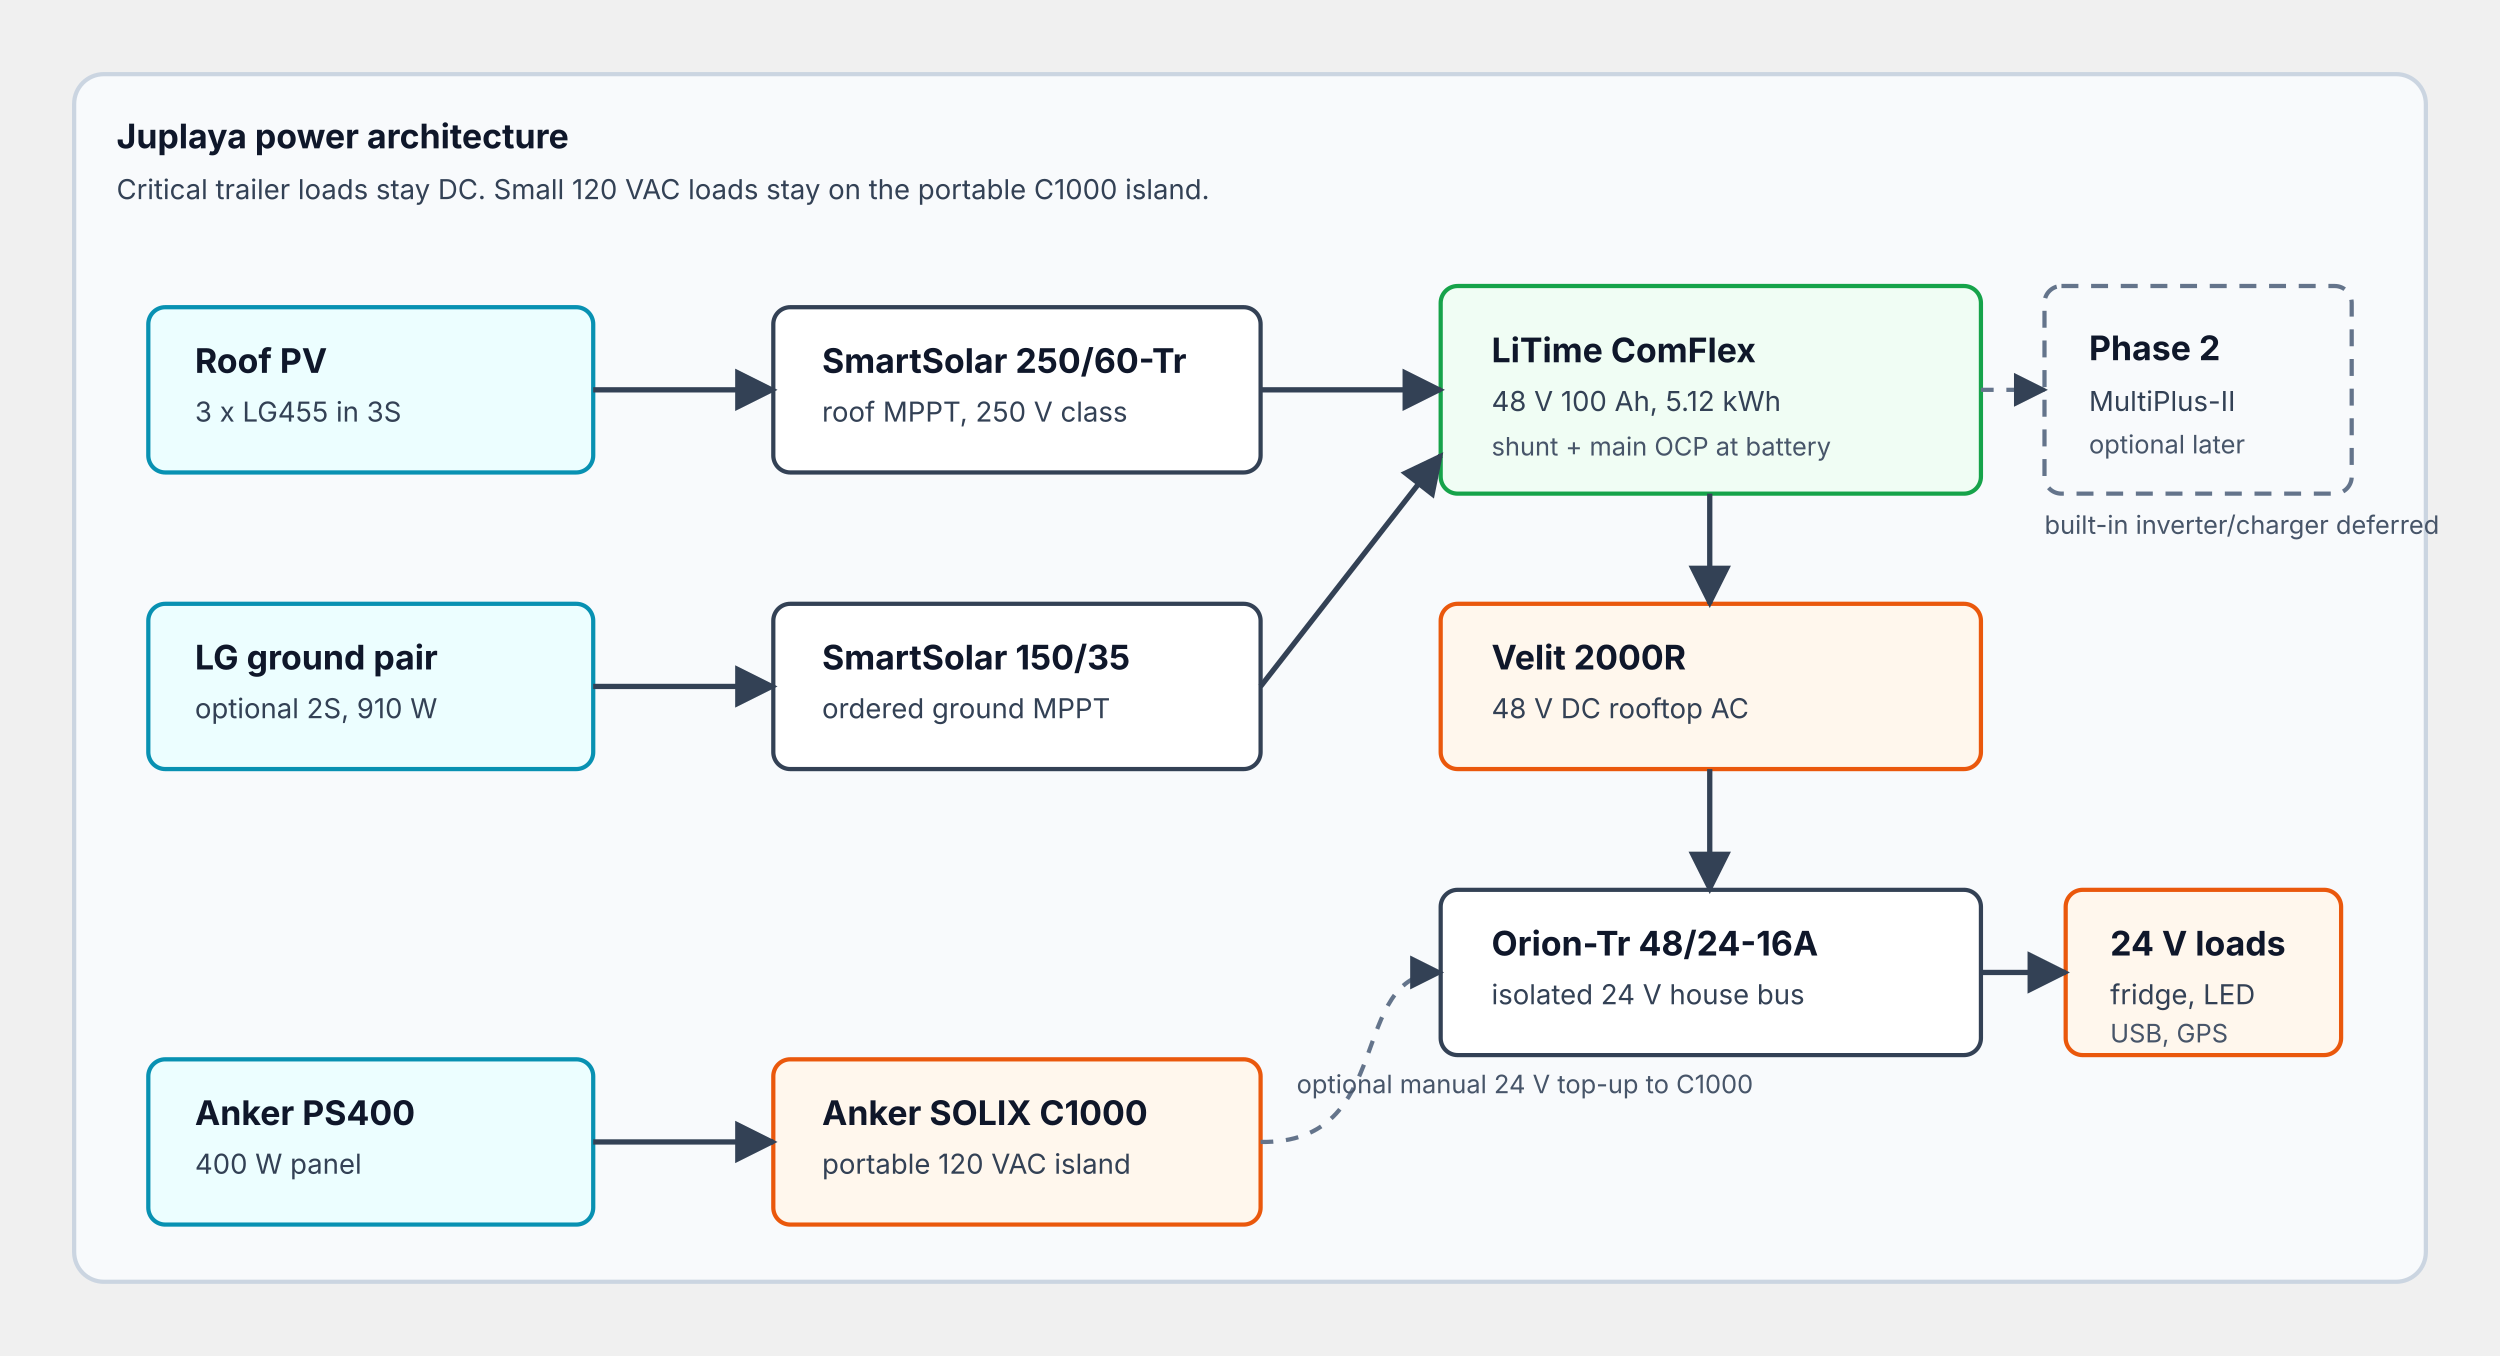
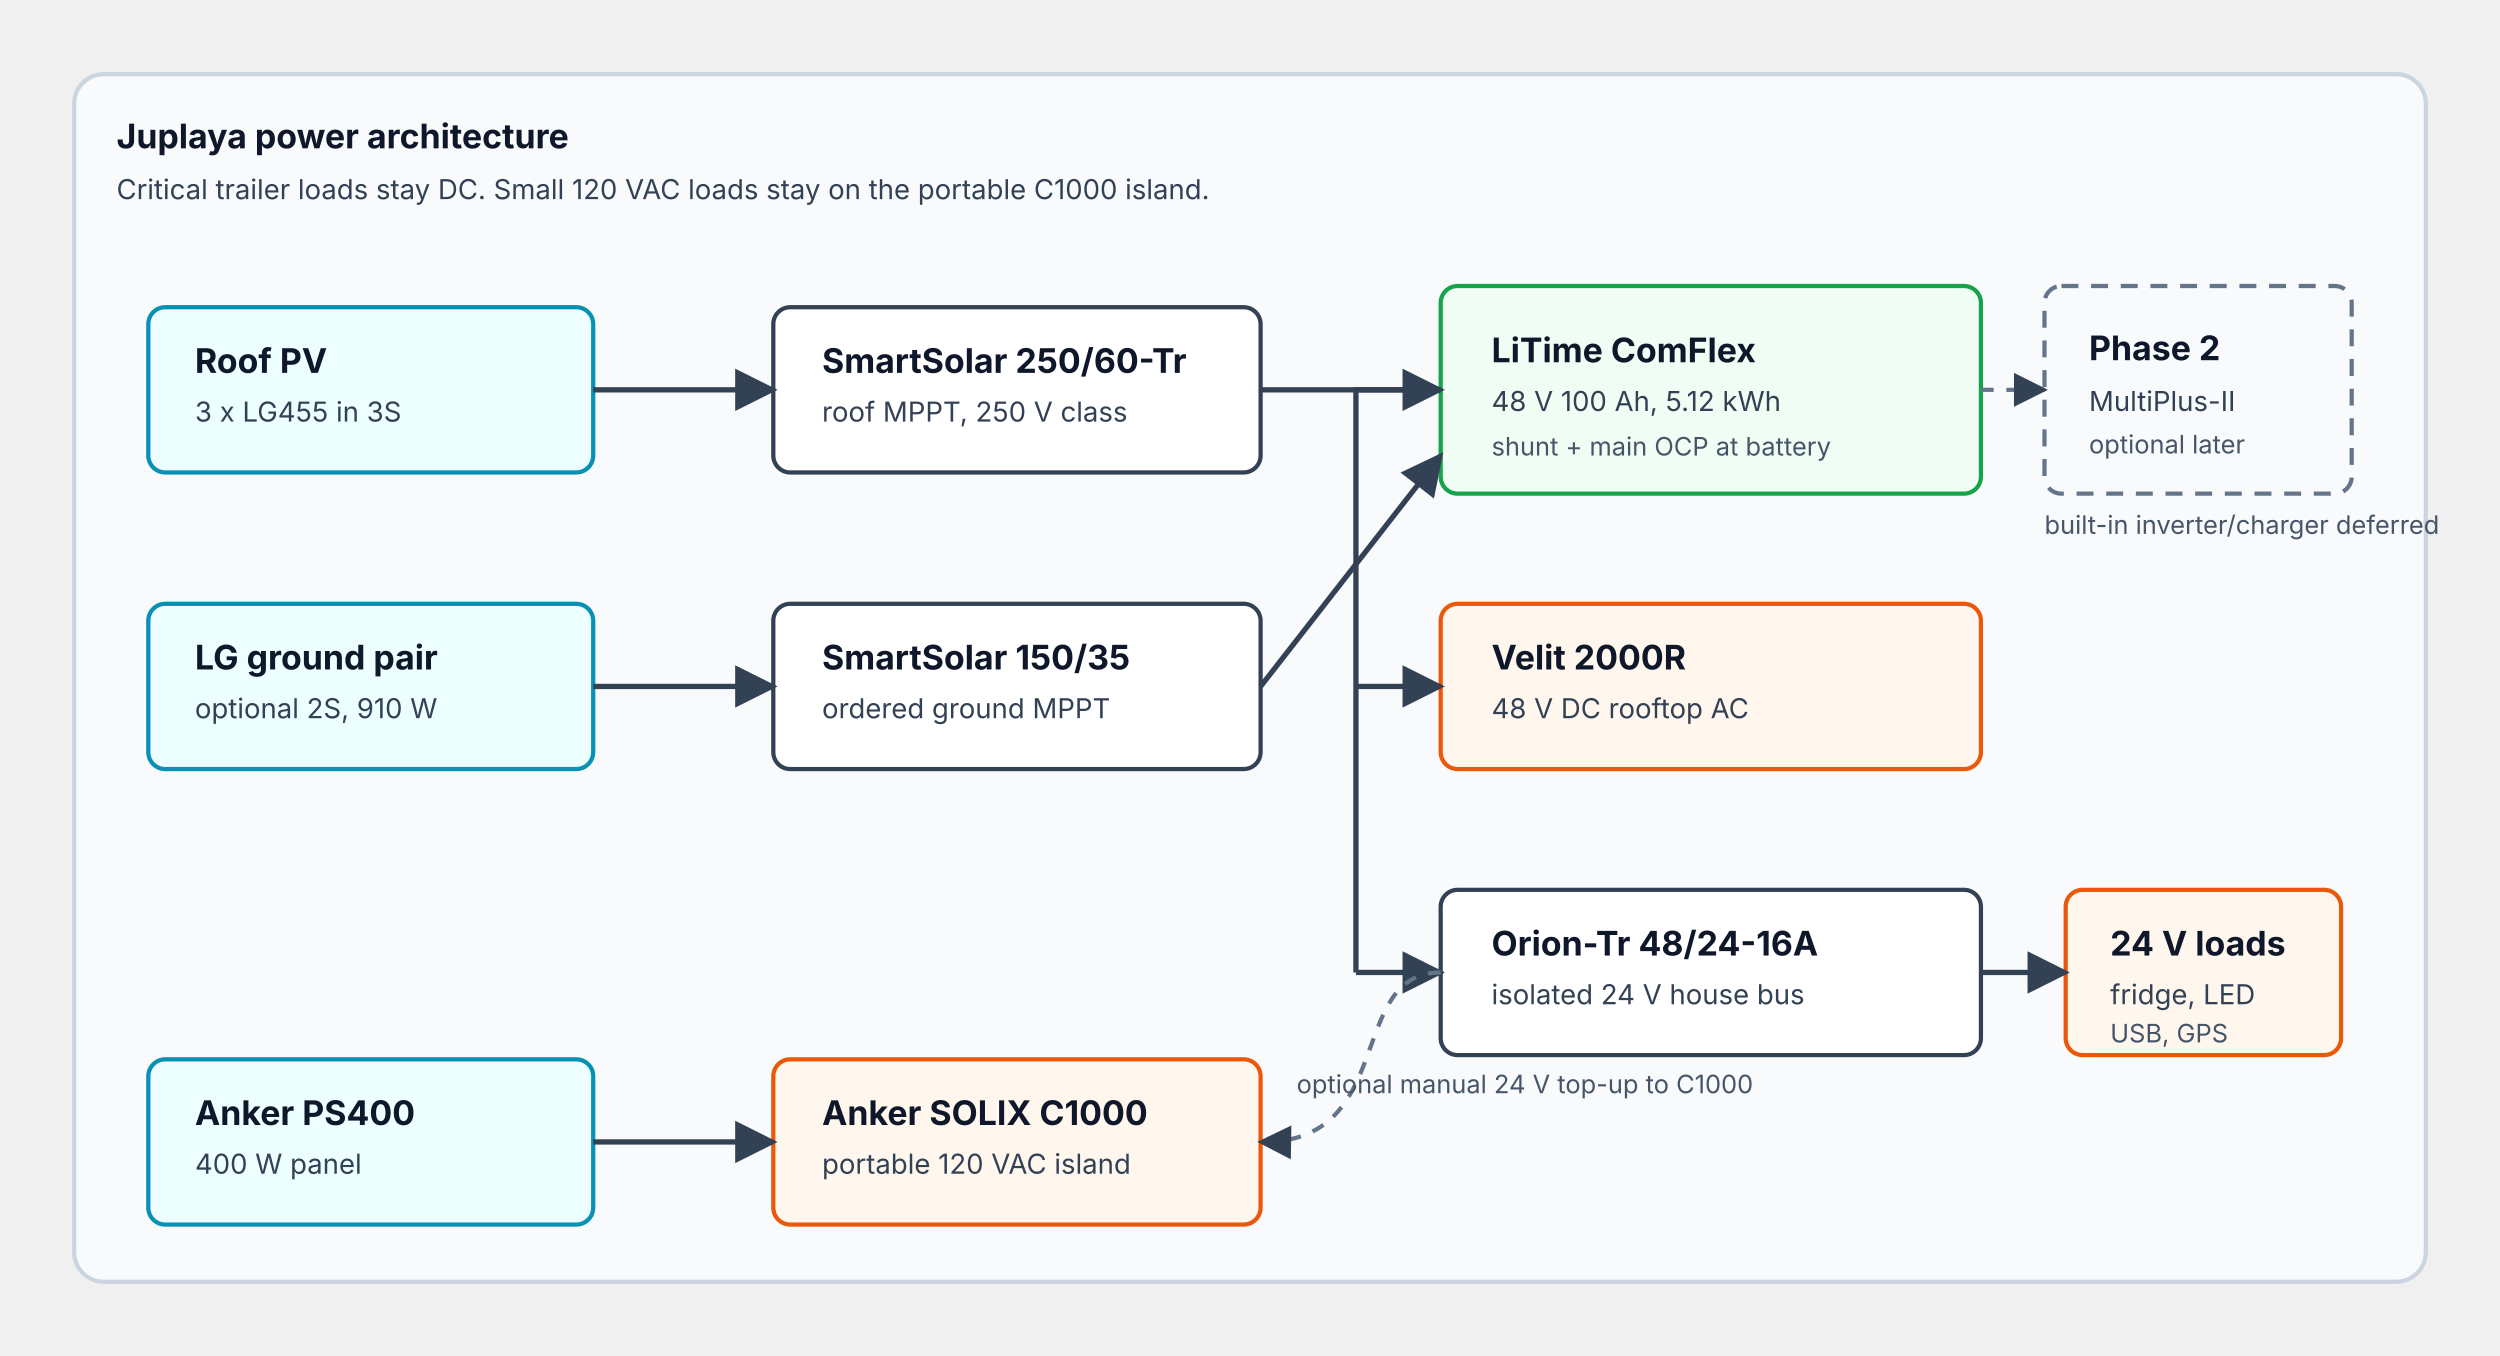
<svg xmlns="http://www.w3.org/2000/svg" width="1180" height="640" viewBox="0 0 1180 640" role="img" aria-labelledby="title desc">
  <defs>
    <marker id="arrow" viewBox="0 0 10 10" refX="9" refY="5" markerWidth="8" markerHeight="8" orient="auto-start-reverse">
      <path d="M 0 0 L 10 5 L 0 10 z" fill="#334155" />
    </marker>
    <style>
      .box { fill: #ffffff; stroke: #334155; stroke-width: 2; rx: 8; }
      .source { fill: #ecfeff; stroke: #0891b2; }
      .battery { fill: #f0fdf4; stroke: #16a34a; }
      .load { fill: #fff7ed; stroke: #ea580c; }
      .phase { fill: #f8fafc; stroke: #64748b; stroke-dasharray: 8 6; }
+       .bus { fill: none; stroke: #334155; stroke-width: 2.5; }
      .line { fill: none; stroke: #334155; stroke-width: 2.5; marker-end: url(#arrow); }
      .soft { fill: none; stroke: #64748b; stroke-width: 2; stroke-dasharray: 6 6; marker-end: url(#arrow); }
      .label { font: 16px system-ui, -apple-system, Segoe UI, sans-serif; fill: #0f172a; font-weight: 650; }
      .small { font: 13px system-ui, -apple-system, Segoe UI, sans-serif; fill: #334155; }
      .tiny { font: 12px system-ui, -apple-system, Segoe UI, sans-serif; fill: #475569; }
    </style>
  </defs>
  <rect x="35" y="35" width="1110" height="570" fill="#f8fafc" stroke="#cbd5e1" stroke-width="2" rx="14" />
  <text x="55" y="70" class="label">Juplaya power architecture</text>
  <text x="55" y="94" class="small">Critical trailer loads stay DC. Small 120 VAC loads stay on the portable C1000 island.</text>
  <rect x="70" y="145" width="210" height="78" class="box source" />
  <text x="92" y="176" class="label">Roof PV</text>
  <text x="92" y="199" class="small">3 x LG455 in 3S</text>
  <rect x="365" y="145" width="230" height="78" class="box" />
  <text x="388" y="176" class="label">SmartSolar 250/60-Tr</text>
  <text x="388" y="199" class="small">roof MPPT, 250 V class</text>
  <rect x="680" y="135" width="255" height="98" class="box battery" />
  <text x="704" y="171" class="label">LiTime ComFlex</text>
  <text x="704" y="194" class="small">48 V 100 Ah, 5.12 kWh</text>
  <text x="704" y="215" class="tiny">shunt + main OCP at battery</text>
  <rect x="70" y="285" width="210" height="78" class="box source" />
  <text x="92" y="316" class="label">LG ground pair</text>
  <text x="92" y="339" class="small">optional 2S, 910 W</text>
  <rect x="365" y="285" width="230" height="78" class="box" />
  <text x="388" y="316" class="label">SmartSolar 150/35</text>
  <text x="388" y="339" class="small">ordered ground MPPT</text>
  <rect x="680" y="285" width="255" height="78" class="box load" />
  <text x="704" y="316" class="label">Velit 2000R</text>
  <text x="704" y="339" class="small">48 V DC rooftop AC</text>
  <rect x="680" y="420" width="255" height="78" class="box" />
  <text x="704" y="451" class="label">Orion-Tr 48/24-16A</text>
  <text x="704" y="474" class="small">isolated 24 V house bus</text>
  <rect x="975" y="420" width="130" height="78" class="box load" />
  <text x="996" y="451" class="label">24 V loads</text>
  <text x="996" y="474" class="small">fridge, LED</text>
  <text x="996" y="492" class="tiny">USB, GPS</text>
  <rect x="70" y="500" width="210" height="78" class="box source" />
  <text x="92" y="531" class="label">Anker PS400</text>
  <text x="92" y="554" class="small">400 W panel</text>
  <rect x="365" y="500" width="230" height="78" class="box load" />
  <text x="388" y="531" class="label">Anker SOLIX C1000</text>
  <text x="388" y="554" class="small">portable 120 VAC island</text>
  <rect x="965" y="135" width="145" height="98" class="box phase" />
  <text x="986" y="170" class="label">Phase 2</text>
  <text x="986" y="194" class="small">MultiPlus-II</text>
  <text x="986" y="214" class="tiny">optional later</text>
  <path class="line" d="M 280 184 L 365 184" />
  <path class="line" d="M 595 184 L 680 184" />
  <path class="line" d="M 280 324 L 365 324" />
  <path class="line" d="M 595 324 L 680 215" />
-   <path class="line" d="M 807 233 L 807 285" />
-   <path class="line" d="M 807 363 L 807 420" />
+   <path class="bus" d="M 680 184 L 640 184 L 640 459" />
+   <path class="line" d="M 640 324 L 680 324" />
+   <path class="line" d="M 640 459 L 680 459" />
  <path class="line" d="M 935 459 L 975 459" />
  <path class="line" d="M 280 539 L 365 539" />
-   <path class="soft" d="M 595 539 C 660 540, 635 459, 680 459" />
+   <path class="soft" d="M 680 459 C 635 459, 660 540, 595 539" />
  <path class="soft" d="M 935 184 L 965 184" />
  <text x="612" y="516" class="tiny">optional manual 24 V top-up to C1000</text>
  <text x="965" y="252" class="tiny">built-in inverter/charger deferred</text>
</svg>
